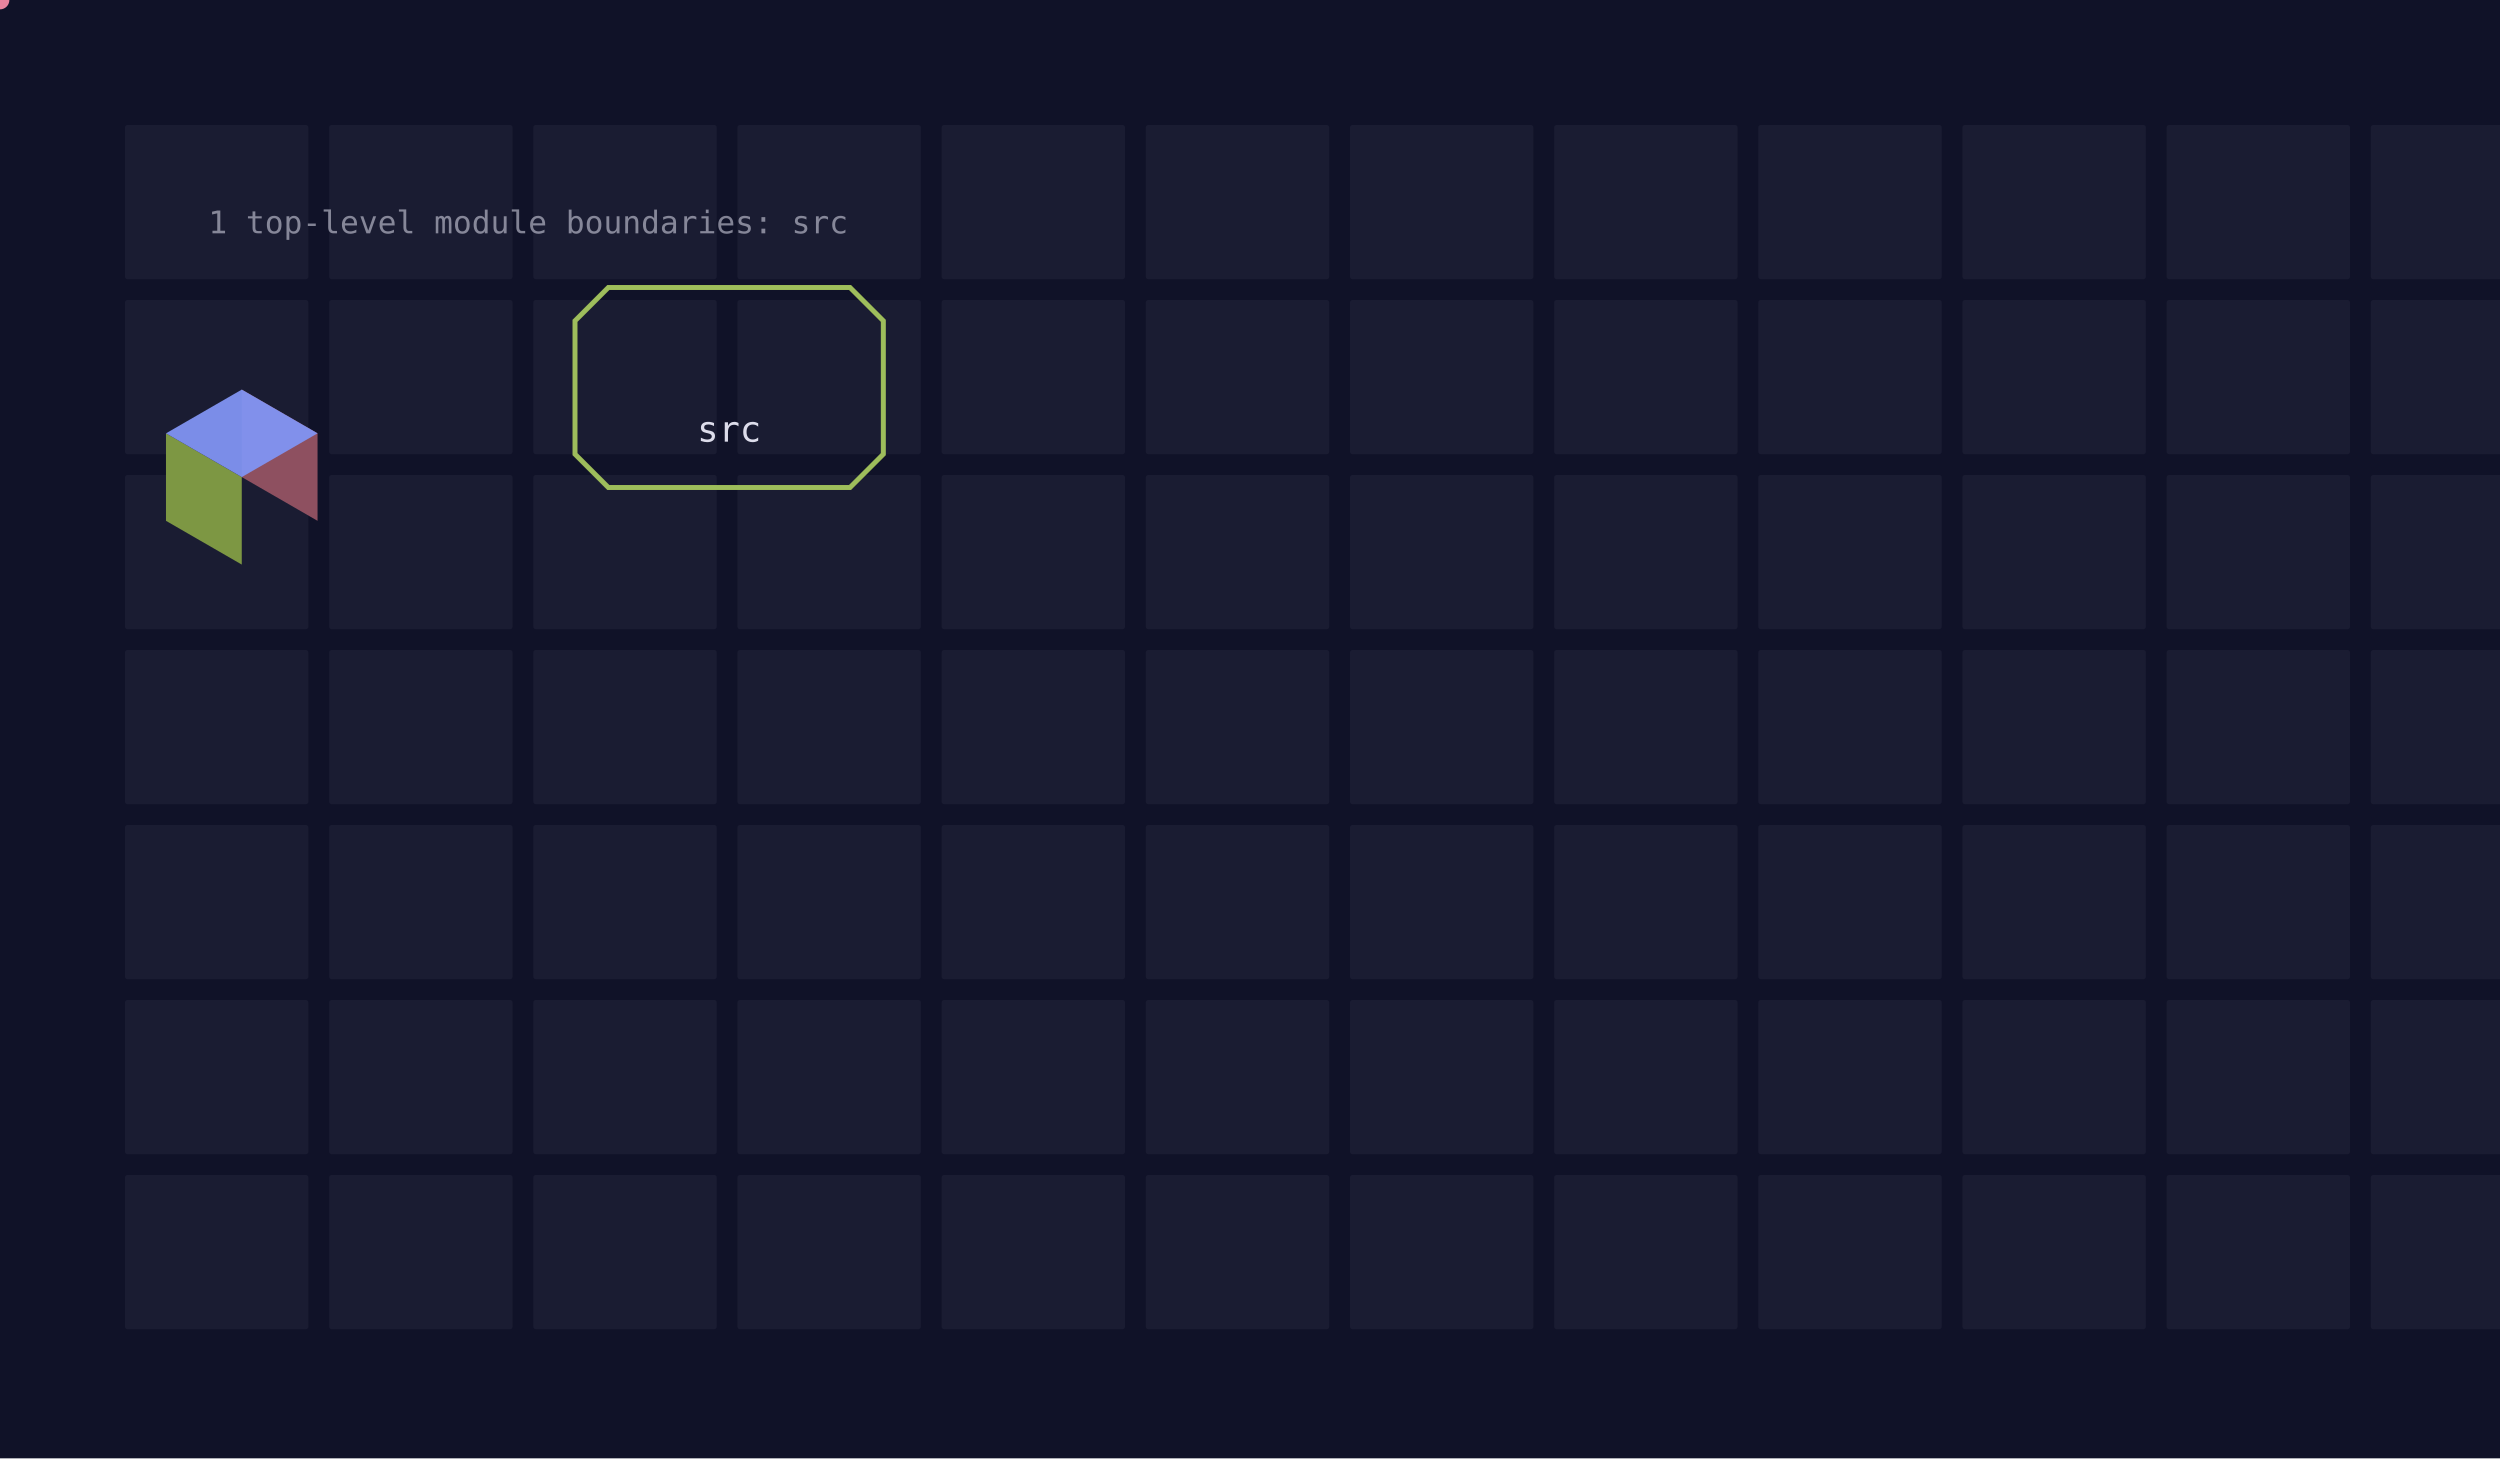
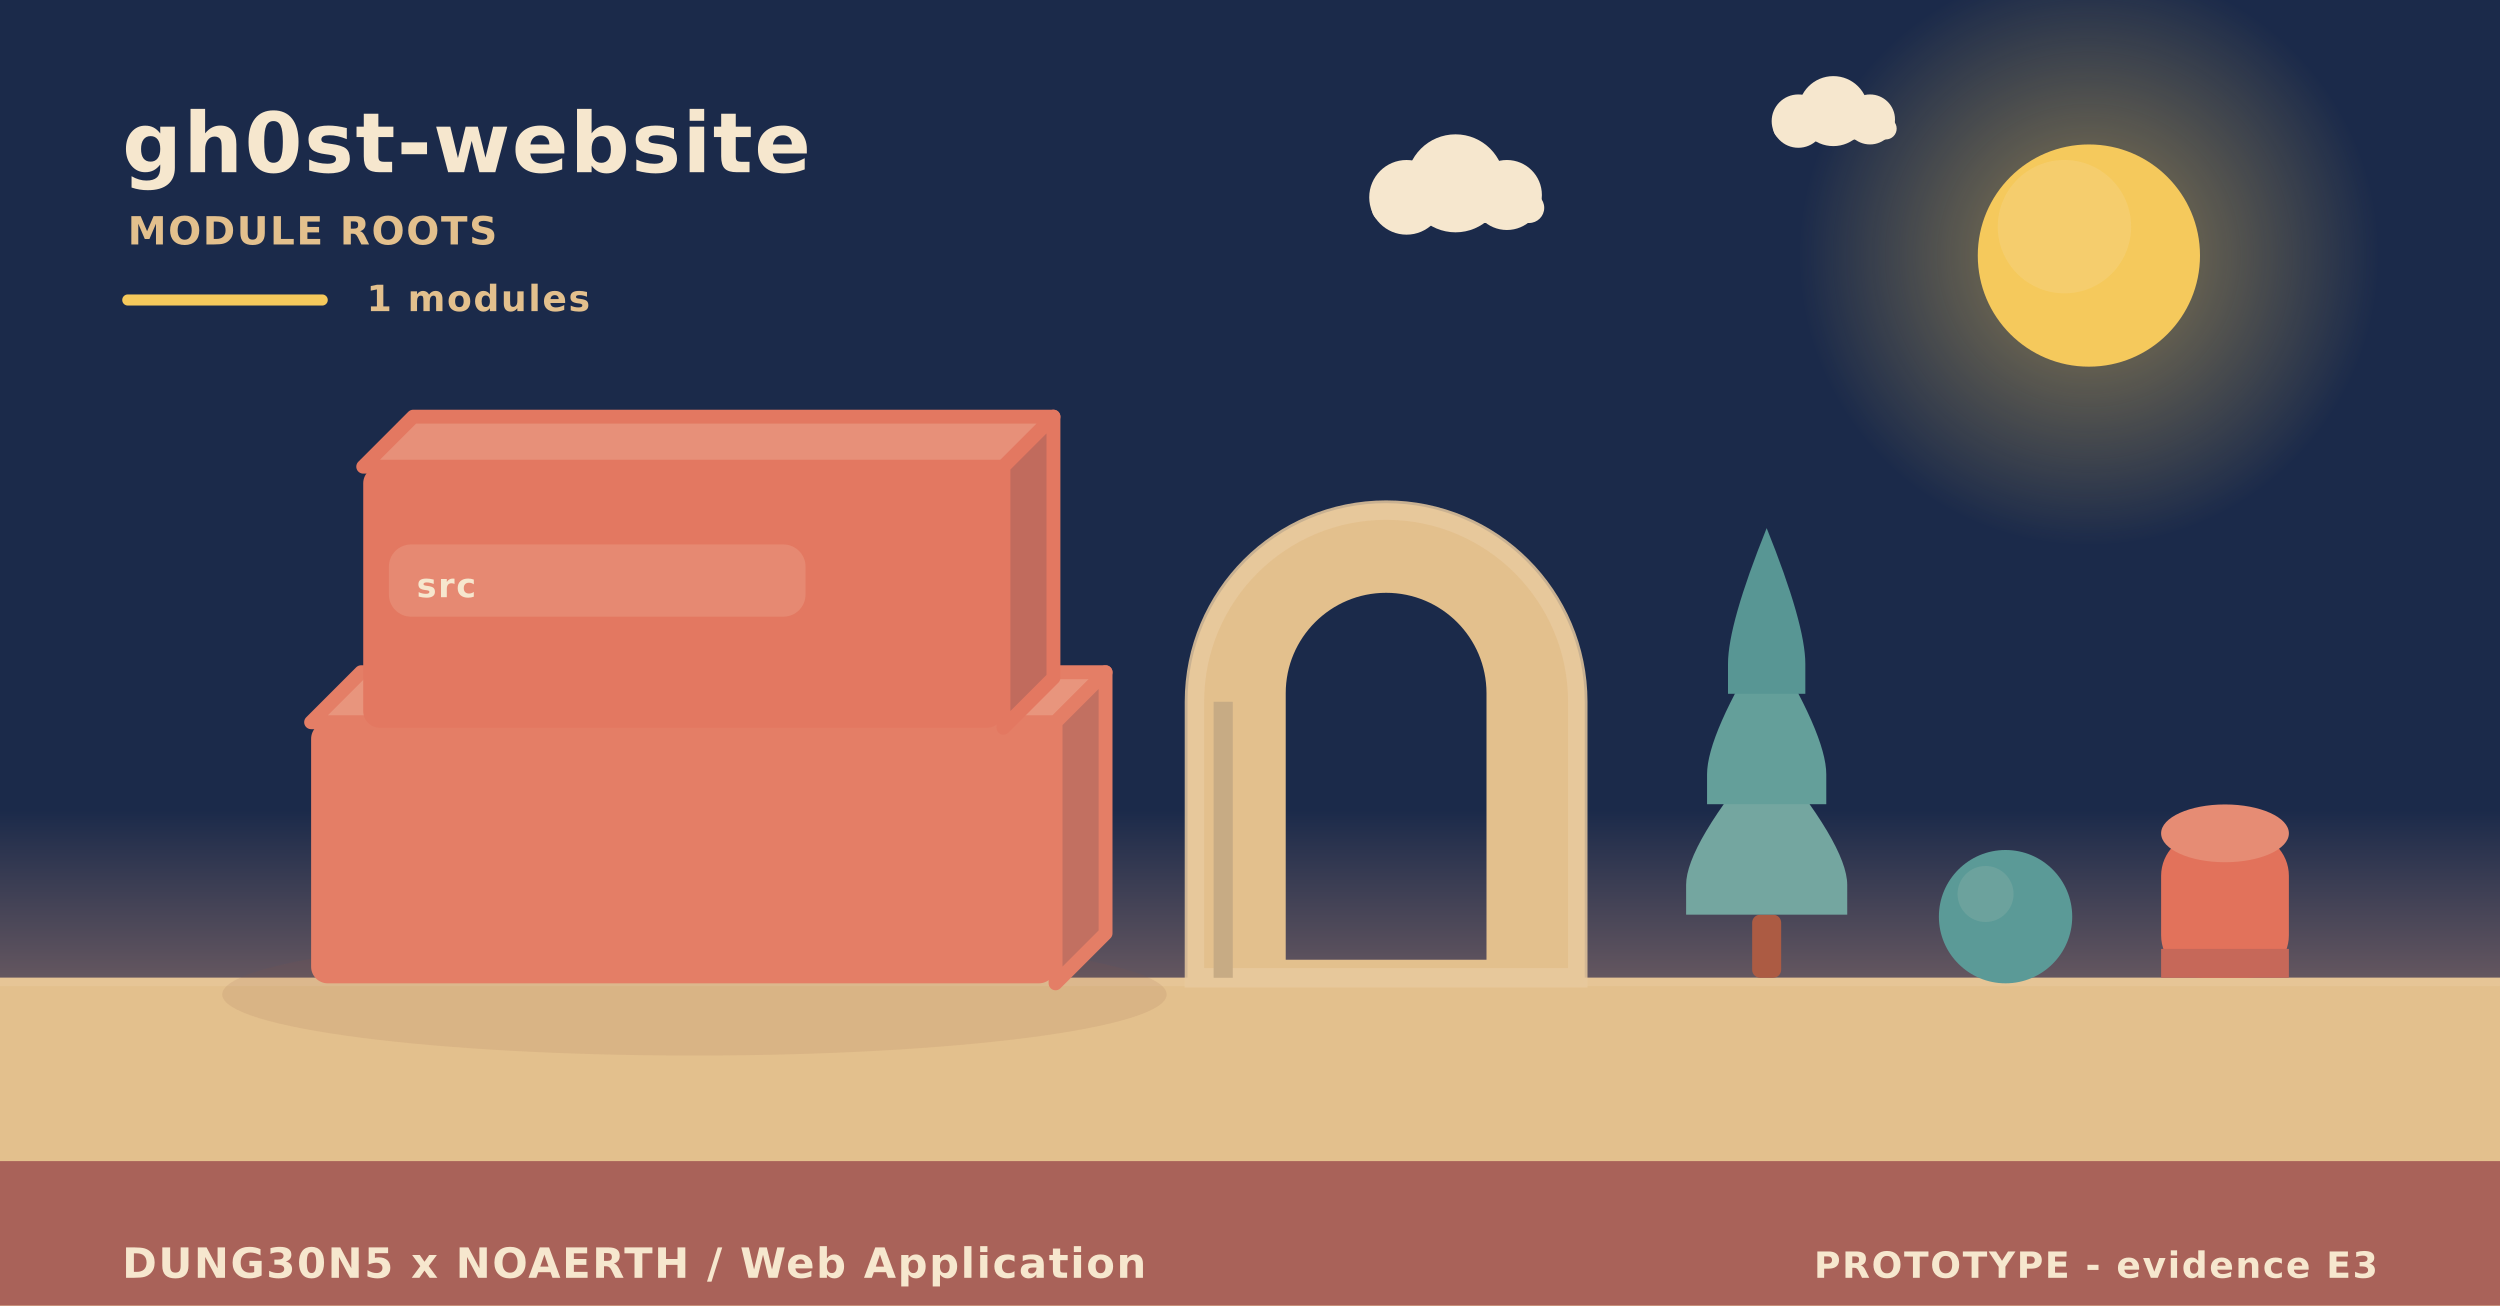
- <svg xmlns="http://www.w3.org/2000/svg" viewBox="0 0 1200 700" width="1200" height="700" role="img" aria-label="gh0st-website architecture">
-   <rect width="1200" height="700" fill="#101228" />
-   <defs>
-     <linearGradient id="ga" x1="0" y1="0" x2="1" y2="1">
-       <stop offset="0%" stop-color="#8093f1" />
-       <stop offset="100%" stop-color="#a7c957" />
-     </linearGradient>
-   </defs>
-   <rect x="60.00" y="60.00" width="88.00" height="74.00" rx="1.20" fill="#f2f2ff" opacity="0.05" />
-   <rect x="158.00" y="60.00" width="88.00" height="74.00" rx="1.20" fill="#f2f2ff" opacity="0.05" />
-   <rect x="256.00" y="60.00" width="88.00" height="74.00" rx="1.20" fill="#f2f2ff" opacity="0.05" />
-   <rect x="354.00" y="60.00" width="88.00" height="74.00" rx="1.20" fill="#f2f2ff" opacity="0.05" />
-   <rect x="452.00" y="60.00" width="88.00" height="74.00" rx="1.20" fill="#f2f2ff" opacity="0.05" />
-   <rect x="550.00" y="60.00" width="88.00" height="74.00" rx="1.20" fill="#f2f2ff" opacity="0.05" />
-   <rect x="648.00" y="60.00" width="88.00" height="74.00" rx="1.20" fill="#f2f2ff" opacity="0.05" />
-   <rect x="746.00" y="60.00" width="88.00" height="74.00" rx="1.20" fill="#f2f2ff" opacity="0.05" />
-   <rect x="844.00" y="60.00" width="88.00" height="74.00" rx="1.20" fill="#f2f2ff" opacity="0.05" />
-   <rect x="942.00" y="60.00" width="88.00" height="74.00" rx="1.20" fill="#f2f2ff" opacity="0.05" />
-   <rect x="1040.00" y="60.00" width="88.00" height="74.00" rx="1.20" fill="#f2f2ff" opacity="0.05" />
-   <rect x="1138.00" y="60.00" width="88.00" height="74.00" rx="1.20" fill="#f2f2ff" opacity="0.05" />
-   <rect x="60.00" y="144.00" width="88.00" height="74.00" rx="1.20" fill="#f2f2ff" opacity="0.05" />
-   <rect x="158.00" y="144.00" width="88.00" height="74.00" rx="1.20" fill="#f2f2ff" opacity="0.05" />
-   <rect x="256.00" y="144.00" width="88.00" height="74.00" rx="1.20" fill="#f2f2ff" opacity="0.05" />
-   <rect x="354.00" y="144.00" width="88.00" height="74.00" rx="1.20" fill="#f2f2ff" opacity="0.05" />
-   <rect x="452.00" y="144.00" width="88.00" height="74.00" rx="1.20" fill="#f2f2ff" opacity="0.05" />
-   <rect x="550.00" y="144.00" width="88.00" height="74.00" rx="1.20" fill="#f2f2ff" opacity="0.05" />
-   <rect x="648.00" y="144.00" width="88.00" height="74.00" rx="1.20" fill="#f2f2ff" opacity="0.05" />
-   <rect x="746.00" y="144.00" width="88.00" height="74.00" rx="1.20" fill="#f2f2ff" opacity="0.05" />
-   <rect x="844.00" y="144.00" width="88.00" height="74.00" rx="1.20" fill="#f2f2ff" opacity="0.05" />
-   <rect x="942.00" y="144.00" width="88.00" height="74.00" rx="1.20" fill="#f2f2ff" opacity="0.05" />
-   <rect x="1040.00" y="144.00" width="88.00" height="74.00" rx="1.20" fill="#f2f2ff" opacity="0.05" />
-   <rect x="1138.00" y="144.00" width="88.00" height="74.00" rx="1.20" fill="#f2f2ff" opacity="0.05" />
-   <rect x="60.00" y="228.00" width="88.00" height="74.00" rx="1.20" fill="#f2f2ff" opacity="0.05" />
-   <rect x="158.00" y="228.00" width="88.00" height="74.00" rx="1.20" fill="#f2f2ff" opacity="0.05" />
-   <rect x="256.00" y="228.00" width="88.00" height="74.00" rx="1.20" fill="#f2f2ff" opacity="0.05" />
-   <rect x="354.00" y="228.00" width="88.00" height="74.00" rx="1.20" fill="#f2f2ff" opacity="0.05" />
-   <rect x="452.00" y="228.00" width="88.00" height="74.00" rx="1.20" fill="#f2f2ff" opacity="0.05" />
-   <rect x="550.00" y="228.00" width="88.00" height="74.00" rx="1.20" fill="#f2f2ff" opacity="0.05" />
-   <rect x="648.00" y="228.00" width="88.00" height="74.00" rx="1.20" fill="#f2f2ff" opacity="0.05" />
-   <rect x="746.00" y="228.00" width="88.00" height="74.00" rx="1.20" fill="#f2f2ff" opacity="0.05" />
-   <rect x="844.00" y="228.00" width="88.00" height="74.00" rx="1.20" fill="#f2f2ff" opacity="0.05" />
-   <rect x="942.00" y="228.00" width="88.00" height="74.00" rx="1.20" fill="#f2f2ff" opacity="0.05" />
-   <rect x="1040.00" y="228.00" width="88.00" height="74.00" rx="1.20" fill="#f2f2ff" opacity="0.05" />
-   <rect x="1138.00" y="228.00" width="88.00" height="74.00" rx="1.20" fill="#f2f2ff" opacity="0.05" />
-   <rect x="60.00" y="312.00" width="88.00" height="74.00" rx="1.20" fill="#f2f2ff" opacity="0.05" />
-   <rect x="158.00" y="312.00" width="88.00" height="74.00" rx="1.20" fill="#f2f2ff" opacity="0.05" />
-   <rect x="256.00" y="312.00" width="88.00" height="74.00" rx="1.20" fill="#f2f2ff" opacity="0.05" />
-   <rect x="354.00" y="312.00" width="88.00" height="74.00" rx="1.20" fill="#f2f2ff" opacity="0.05" />
-   <rect x="452.00" y="312.00" width="88.00" height="74.00" rx="1.20" fill="#f2f2ff" opacity="0.05" />
-   <rect x="550.00" y="312.00" width="88.00" height="74.00" rx="1.20" fill="#f2f2ff" opacity="0.05" />
-   <rect x="648.00" y="312.00" width="88.00" height="74.00" rx="1.20" fill="#f2f2ff" opacity="0.05" />
-   <rect x="746.00" y="312.00" width="88.00" height="74.00" rx="1.20" fill="#f2f2ff" opacity="0.05" />
-   <rect x="844.00" y="312.00" width="88.00" height="74.00" rx="1.20" fill="#f2f2ff" opacity="0.05" />
-   <rect x="942.00" y="312.00" width="88.00" height="74.00" rx="1.20" fill="#f2f2ff" opacity="0.05" />
-   <rect x="1040.00" y="312.00" width="88.00" height="74.00" rx="1.20" fill="#f2f2ff" opacity="0.05" />
-   <rect x="1138.00" y="312.00" width="88.00" height="74.00" rx="1.20" fill="#f2f2ff" opacity="0.05" />
-   <rect x="60.00" y="396.00" width="88.00" height="74.00" rx="1.20" fill="#f2f2ff" opacity="0.05" />
-   <rect x="158.00" y="396.00" width="88.00" height="74.00" rx="1.20" fill="#f2f2ff" opacity="0.05" />
-   <rect x="256.00" y="396.00" width="88.00" height="74.00" rx="1.20" fill="#f2f2ff" opacity="0.05" />
-   <rect x="354.00" y="396.00" width="88.00" height="74.00" rx="1.20" fill="#f2f2ff" opacity="0.05" />
-   <rect x="452.00" y="396.00" width="88.00" height="74.00" rx="1.20" fill="#f2f2ff" opacity="0.05" />
-   <rect x="550.00" y="396.00" width="88.00" height="74.00" rx="1.20" fill="#f2f2ff" opacity="0.05" />
-   <rect x="648.00" y="396.00" width="88.00" height="74.00" rx="1.20" fill="#f2f2ff" opacity="0.05" />
-   <rect x="746.00" y="396.00" width="88.00" height="74.00" rx="1.20" fill="#f2f2ff" opacity="0.05" />
-   <rect x="844.00" y="396.00" width="88.00" height="74.00" rx="1.20" fill="#f2f2ff" opacity="0.05" />
-   <rect x="942.00" y="396.00" width="88.00" height="74.00" rx="1.20" fill="#f2f2ff" opacity="0.05" />
-   <rect x="1040.00" y="396.00" width="88.00" height="74.00" rx="1.20" fill="#f2f2ff" opacity="0.05" />
-   <rect x="1138.00" y="396.00" width="88.00" height="74.00" rx="1.20" fill="#f2f2ff" opacity="0.05" />
-   <rect x="60.00" y="480.00" width="88.00" height="74.00" rx="1.20" fill="#f2f2ff" opacity="0.05" />
-   <rect x="158.00" y="480.00" width="88.00" height="74.00" rx="1.20" fill="#f2f2ff" opacity="0.05" />
-   <rect x="256.00" y="480.00" width="88.00" height="74.00" rx="1.20" fill="#f2f2ff" opacity="0.05" />
-   <rect x="354.00" y="480.00" width="88.00" height="74.00" rx="1.20" fill="#f2f2ff" opacity="0.05" />
-   <rect x="452.00" y="480.00" width="88.00" height="74.00" rx="1.20" fill="#f2f2ff" opacity="0.05" />
-   <rect x="550.00" y="480.00" width="88.00" height="74.00" rx="1.20" fill="#f2f2ff" opacity="0.05" />
-   <rect x="648.00" y="480.00" width="88.00" height="74.00" rx="1.20" fill="#f2f2ff" opacity="0.05" />
-   <rect x="746.00" y="480.00" width="88.00" height="74.00" rx="1.20" fill="#f2f2ff" opacity="0.05" />
-   <rect x="844.00" y="480.00" width="88.00" height="74.00" rx="1.20" fill="#f2f2ff" opacity="0.05" />
-   <rect x="942.00" y="480.00" width="88.00" height="74.00" rx="1.20" fill="#f2f2ff" opacity="0.05" />
-   <rect x="1040.00" y="480.00" width="88.00" height="74.00" rx="1.20" fill="#f2f2ff" opacity="0.05" />
-   <rect x="1138.00" y="480.00" width="88.00" height="74.00" rx="1.20" fill="#f2f2ff" opacity="0.05" />
-   <rect x="60.00" y="564.00" width="88.00" height="74.00" rx="1.20" fill="#f2f2ff" opacity="0.05" />
-   <rect x="158.00" y="564.00" width="88.00" height="74.00" rx="1.20" fill="#f2f2ff" opacity="0.05" />
-   <rect x="256.00" y="564.00" width="88.00" height="74.00" rx="1.20" fill="#f2f2ff" opacity="0.05" />
-   <rect x="354.00" y="564.00" width="88.00" height="74.00" rx="1.20" fill="#f2f2ff" opacity="0.05" />
-   <rect x="452.00" y="564.00" width="88.00" height="74.00" rx="1.20" fill="#f2f2ff" opacity="0.05" />
-   <rect x="550.00" y="564.00" width="88.00" height="74.00" rx="1.20" fill="#f2f2ff" opacity="0.05" />
-   <rect x="648.00" y="564.00" width="88.00" height="74.00" rx="1.20" fill="#f2f2ff" opacity="0.05" />
-   <rect x="746.00" y="564.00" width="88.00" height="74.00" rx="1.20" fill="#f2f2ff" opacity="0.05" />
-   <rect x="844.00" y="564.00" width="88.00" height="74.00" rx="1.20" fill="#f2f2ff" opacity="0.05" />
-   <rect x="942.00" y="564.00" width="88.00" height="74.00" rx="1.20" fill="#f2f2ff" opacity="0.05" />
-   <rect x="1040.00" y="564.00" width="88.00" height="74.00" rx="1.20" fill="#f2f2ff" opacity="0.05" />
-   <rect x="1138.00" y="564.00" width="88.00" height="74.00" rx="1.20" fill="#f2f2ff" opacity="0.05" />
-   <path d="M292.00,138.00 H408.00 L424.00,154.00 V218.00 L408.00,234.00 H292.00 L276.00,218.00 V154.00 Z" fill="none" stroke="rgba(128,147,241,0.550)" stroke-width="1.80" opacity="0.90" />
-   <polygon points="116.05,229.00 152.42,250.00 152.42,208.00 116.05,187.00" fill="#945363" opacity="0.95" />
-   <polygon points="79.67,250.00 116.05,271.00 116.05,229.00 79.67,208.00" fill="#829d44" opacity="0.95" />
-   <polygon points="116.05,187.00 152.42,208.00 116.05,229.00 79.67,208.00" fill="#8093f1" opacity="0.95" />
-   <text x="350" y="212" font-family="ui-monospace,Menlo,monospace" font-size="17" fill="rgba(242,242,255,0.900)" text-anchor="middle">src</text>
+ <svg xmlns="http://www.w3.org/2000/svg" width="900" height="470" viewBox="0 0 900 470" role="img" aria-label="gh0st-website - how it is built">
+   <linearGradient id="skya" x1="0" y1="0" x2="0" y2="1">
+     <stop offset="0" stop-color="#1b2a4a" />
+     <stop offset="0.62" stop-color="#1b2a4a" />
+     <stop offset="1" stop-color="#f3ad8a" />
+   </linearGradient>
+   <rect width="900" height="470" fill="url(#skya)" />
+   <radialGradient id="suna">
+     <stop offset="0.35" stop-color="#f5c95c" stop-opacity="0.34" />
+     <stop offset="1" stop-color="#f5c95c" stop-opacity="0" />
+   </radialGradient>
+   <circle cx="752" cy="92" r="104" fill="url(#suna)" />
+   <circle cx="752" cy="92" r="40" fill="#f5c95c" />
+   <circle cx="743.2" cy="81.6" r="24" fill="#f5d27e" opacity="0.5" />
  <g>
-     <path d="M292.00,138.00 H408.00 L424.00,154.00 V218.00 L408.00,234.00 H292.00 L276.00,218.00 V154.00 Z" fill="none" stroke="#a7c957" stroke-width="2.40" opacity="0.90" />
-     <animate attributeName="opacity" values="0.25;1.0;0.25" dur="22.7s" begin="0.0s" repeatCount="indefinite" />
+     <circle cx="524" cy="66" r="17.64" fill="#f6e7ce" />
+     <circle cx="506.36" cy="71.04" r="13.44" fill="#f6e7ce" />
+     <circle cx="542.48" cy="70.2" r="12.6" fill="#f6e7ce" />
+     <rect x="493.76" y="69.36" width="62.16" height="10.92" rx="5.46" fill="#f6e7ce" />
+     <animateTransform attributeName="transform" type="translate" values="0 0;24 0;0 0" dur="36s" begin="0s" repeatCount="indefinite" />
  </g>
-   <g opacity="0.9">
-     <circle cx="0.00" cy="0.00" r="4.50" fill="#ff8fab" opacity="1.00" />
-     <animateTransform attributeName="transform" type="translate" values="350.00,184.00 350.00,184.00" dur="7.567s" begin="0.0s" repeatCount="indefinite" />
-     <animateTransform attributeName="transform" type="translate" values="350.00,184.00 350.00,184.00" dur="7.567s" begin="3.783s" repeatCount="indefinite" />
+   <g>
+     <circle cx="660" cy="40" r="12.6" fill="#f6e7ce" />
+     <circle cx="647.4" cy="43.6" r="9.6" fill="#f6e7ce" />
+     <circle cx="673.2" cy="43" r="9" fill="#f6e7ce" />
+     <rect x="638.4" y="42.4" width="44.4" height="7.8" rx="3.9" fill="#f6e7ce" />
+     <animateTransform attributeName="transform" type="translate" values="0 0;-18 0;0 0" dur="46s" begin="3s" repeatCount="indefinite" />
  </g>
-   <text x="100" y="112" font-family="ui-monospace,Menlo,monospace" font-size="15" fill="rgba(242,242,255,0.500)">1 top-level module boundaries: src</text>
+   <rect x="0" y="352" width="900" height="118" fill="#e3c08d" />
+   <rect x="0" y="352" width="900" height="3" fill="#e6c596" />
+   <text x="44" y="62" font-family="Verdana,DejaVu Sans,sans-serif" font-size="30" font-weight="700" letter-spacing="0.6" fill="#f6e7ce" text-anchor="start">gh0st-website</text>
+   <text x="46" y="88" font-family="Verdana,DejaVu Sans,sans-serif" font-size="14" font-weight="700" letter-spacing="0.6" fill="#e3c08d" text-anchor="start">MODULE ROOTS</text>
+   <rect x="44" y="106" width="74" height="4" rx="2" fill="#f5c95c" />
+   <text x="132" y="112" font-family="Verdana,DejaVu Sans,sans-serif" font-size="13" font-weight="700" letter-spacing="0.6" fill="#e3c08d" text-anchor="start">1 modules</text>
+   <ellipse cx="250" cy="358" rx="170" ry="22" fill="rgba(138,90,68,0.11)" />
+   <path d="M112,260 L380,260 L398,242 L130,242 Z" fill="#e8957d" stroke="#e47e66" stroke-width="5" stroke-linejoin="round" />
+   <path d="M380,260 L398,242 L398,336 L380,354 Z" fill="#c27061" stroke="#e47e66" stroke-width="5" stroke-linejoin="round" />
+   <rect x="112" y="260" width="268" height="94" rx="6" fill="#e47e66" />
+   <path d="M130.76,168 L361.24,168 L379.24,150 L148.76,150 Z" fill="#e79079" stroke="#e37861" stroke-width="5" stroke-linejoin="round" />
+   <path d="M361.24,168 L379.24,150 L379.24,244 L361.24,262 Z" fill="#c16b5d" stroke="#e37861" stroke-width="5" stroke-linejoin="round" />
+   <rect x="130.76" y="168" width="230.48" height="94" rx="6" fill="#e37861" />
+   <rect x="140" y="196" width="150" height="26" rx="8" fill="rgba(246,231,206,0.16)" opacity="0.94" />
+   <g>
+     <text x="150" y="215" font-family="Verdana,DejaVu Sans,sans-serif" font-size="12" font-weight="700" letter-spacing="0.6" fill="#f6e7ce" text-anchor="start">src</text>
+     <animateTransform attributeName="transform" type="translate" values="0 10;0 0" dur="0.7s" begin="0.3s" fill="freeze" />
+   </g>
+   <path d="M430,352 L430,252.64 A69,69 0 0 1 568,252.64 L568,352 Z M460.36,348 L460.36,249.55 A38.64,38.64 0 0 1 537.64,249.55 L537.64,348 Z" fill="#e3c08d" fill-rule="evenodd" stroke="#e3c08d" stroke-width="5" stroke-linejoin="round" />
+   <path d="M430,352 L430,252.64 A69,69 0 0 1 568,252.64 L568,352 Z" fill="none" stroke="#e8c99d" stroke-width="7" stroke-linecap="round" opacity="0.85" />
+   <rect x="436.9" y="252.64" width="6.9" height="99.36" fill="#c7ab84" />
+   <rect x="630.78" y="329.28" width="10.44" height="22.72" rx="2.9" fill="#ac5b43" />
+   <path d="M636,269.64 Q607,304.23 607,318.54 Q607,329.28 607,329.28 L665,329.28 Q665,329.28 665,318.54 Q665,304.23 636,269.64 Z" fill="#74a6a0" />
+   <path d="M636,229.88 Q614.54,264.47 614.54,278.78 Q614.54,289.52 614.54,289.52 L657.46,289.52 Q657.46,289.52 657.46,278.78 Q657.46,264.47 636,229.88 Z" fill="#649f9a" />
+   <path d="M636,190.12 Q622.08,224.71 622.08,239.02 Q622.08,249.76 622.08,249.76 L649.92,249.76 Q649.92,249.76 649.92,239.02 Q649.92,224.71 636,190.12 Z" fill="#589694" />
+   <circle cx="722" cy="330" r="24" fill="#5b9a97" />
+   <circle cx="714.8" cy="321.84" r="10.08" fill="#7aa9a2" opacity="0.55" />
+   <rect x="778" y="300" width="46" height="52" rx="15.33" fill="#e2725b" />
+   <ellipse cx="801" cy="300" rx="23" ry="10.4" fill="#e68c74" />
+   <rect x="778" y="341.6" width="46" height="10.4" fill="#c66859" />
+   <rect x="0" y="418" width="900" height="52" rx="0" fill="#a65c56" opacity="0.94" />
+   <text x="44" y="460" font-family="Verdana,DejaVu Sans,sans-serif" font-size="15" font-weight="700" letter-spacing="0.6" fill="#f6e7ce" text-anchor="start">DUNG30N5 x NOAERTH  /  Web Application</text>
+   <text x="856" y="460" font-family="Verdana,DejaVu Sans,sans-serif" font-size="13" font-weight="700" letter-spacing="0.6" fill="#f6e7ce" text-anchor="end">PROTOTYPE  -  evidence E3</text>
</svg>
